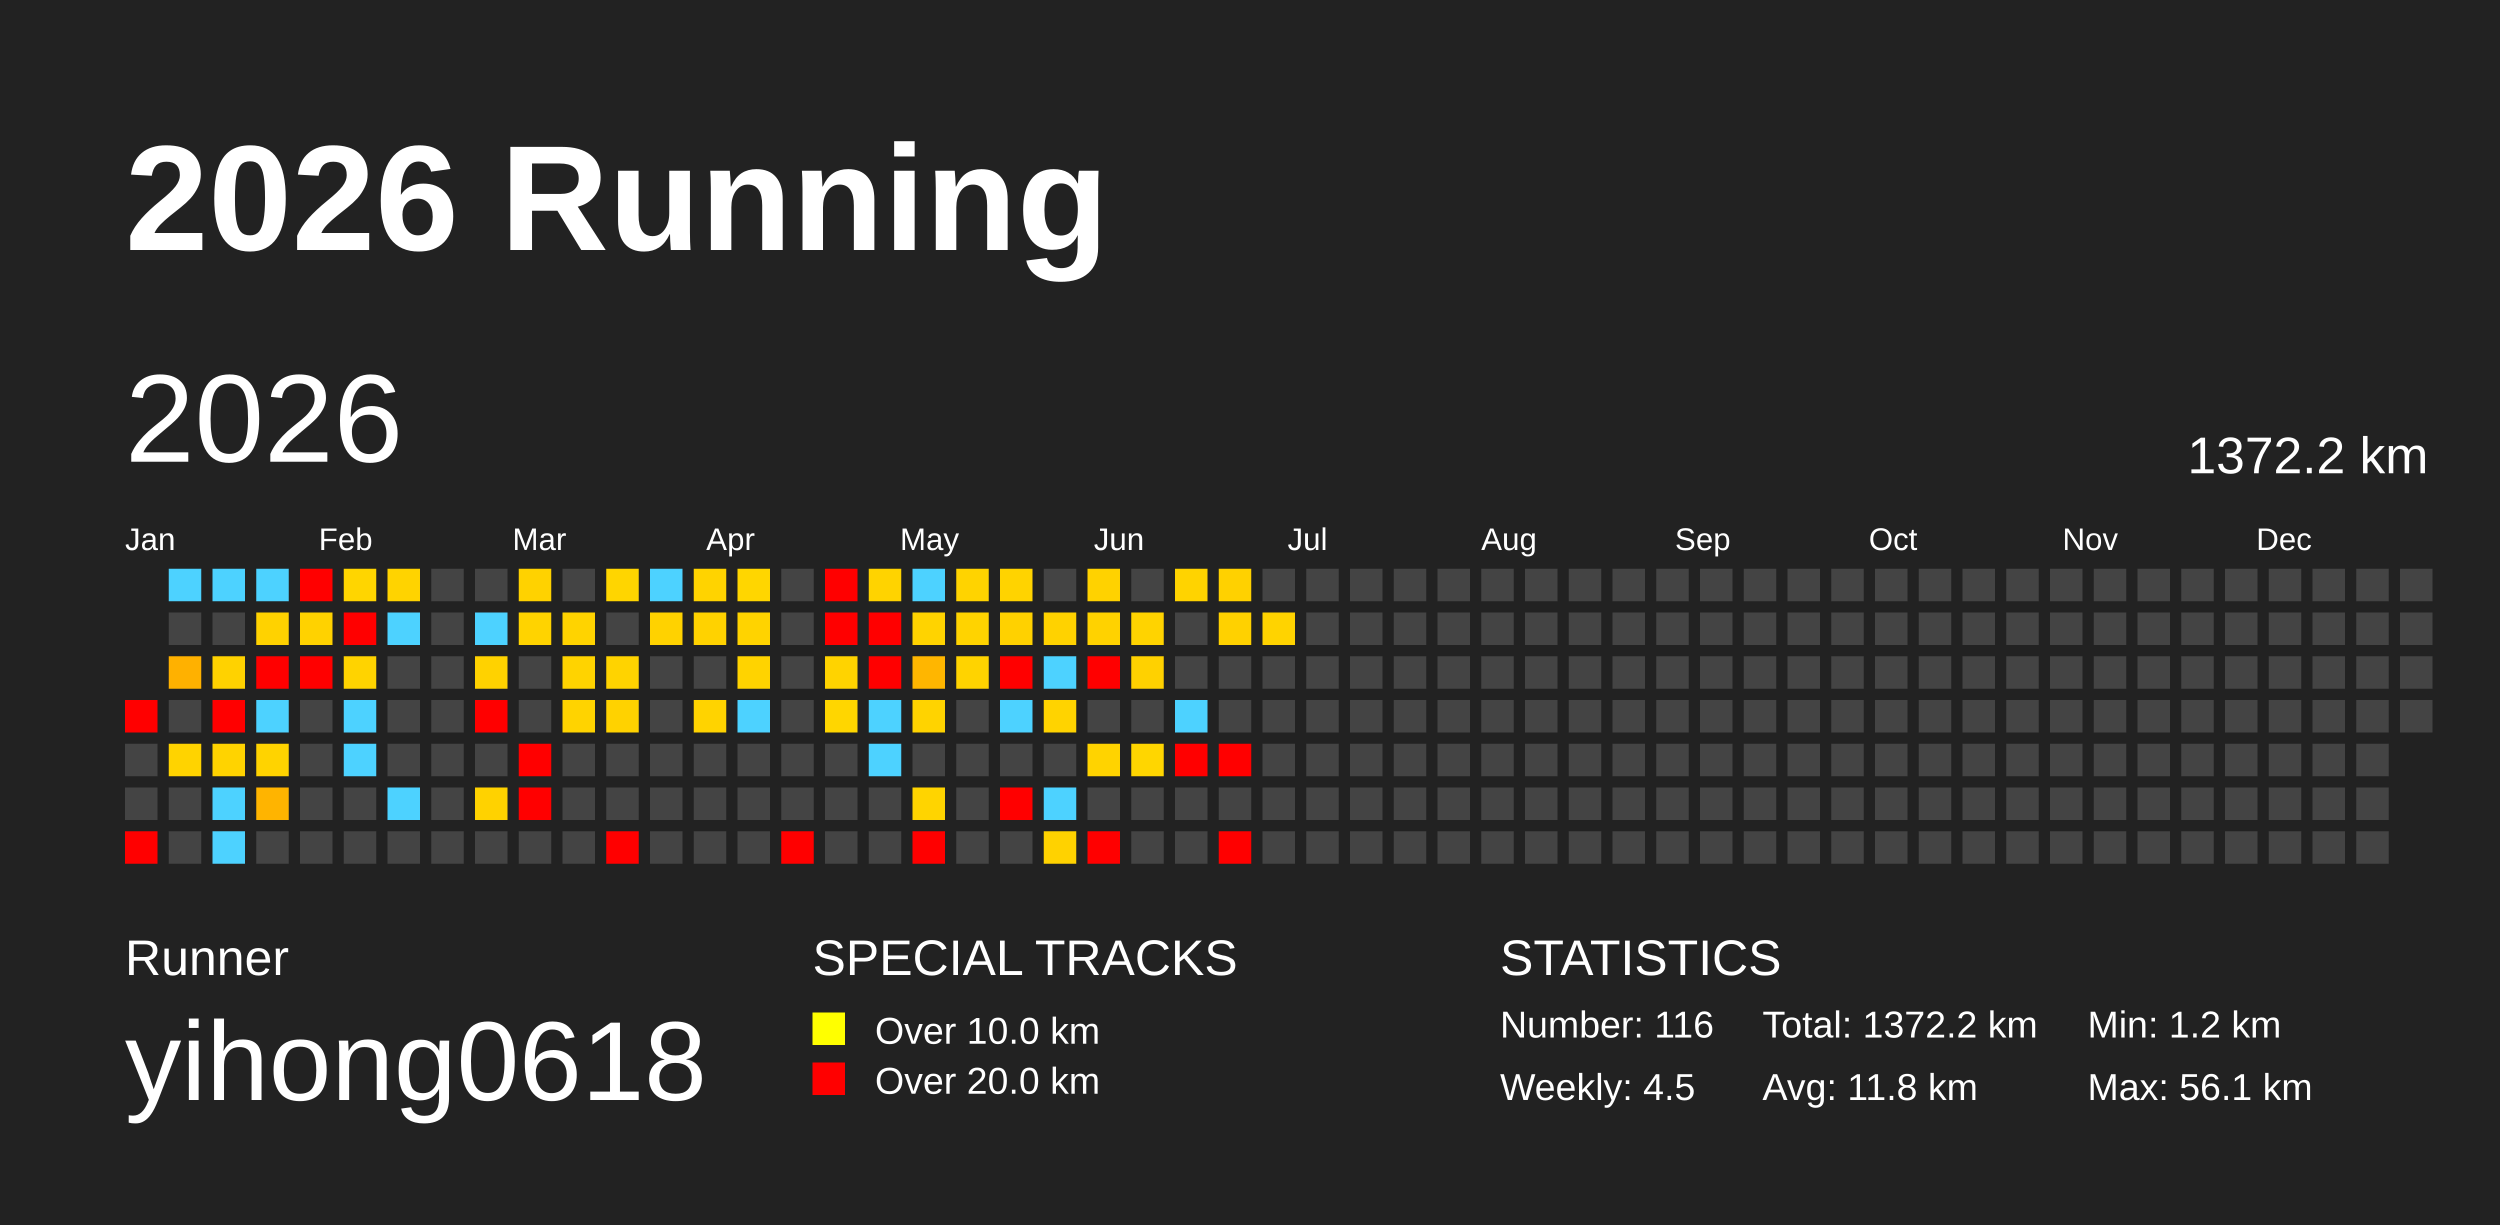
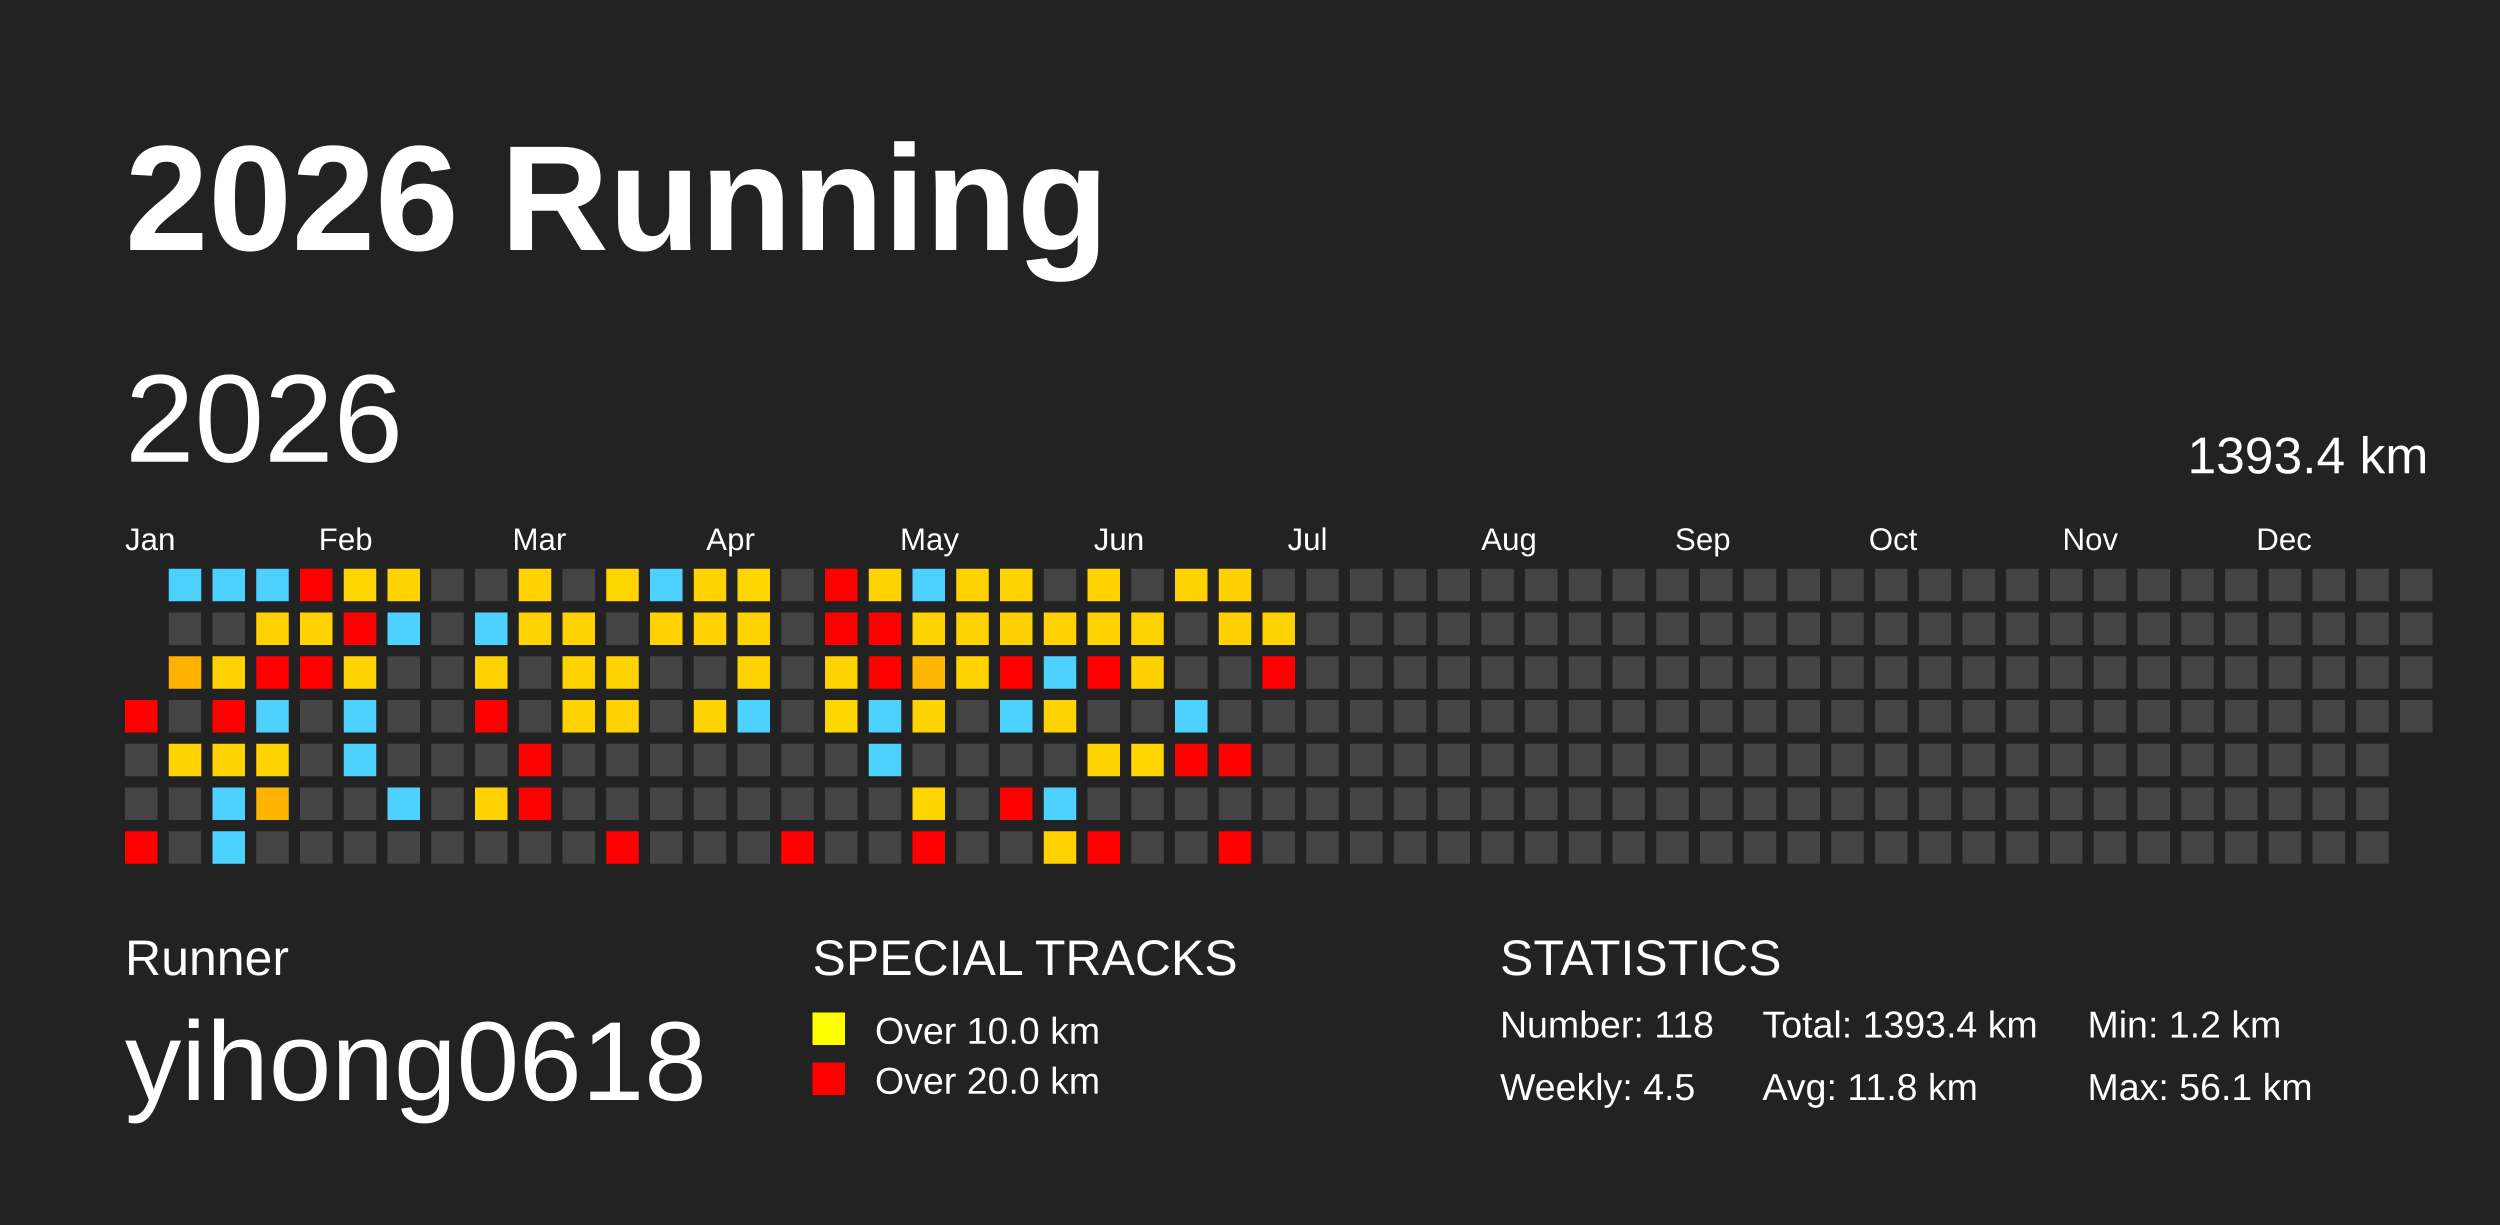
<svg xmlns="http://www.w3.org/2000/svg" baseProfile="full" height="98mm" version="1.1" viewBox="0,0,200,98" width="200mm">
  <defs />
  <rect fill="#222222" height="98" width="200" x="0" y="0" />
  <text fill="#FFFFFF" style="font-size:12px; font-family:Arial; font-weight:bold;" x="10" y="20">2026 Running</text>
  <text fill="#FFFFFF" style="font-size:4px; font-family:Arial" x="10" y="78">Runner</text>
  <text fill="#FFFFFF" style="font-size:9px; font-family:Arial" x="10" y="88">yihong0618</text>
  <text fill="#FFFFFF" style="font-size:4px; font-family:Arial" x="65" y="78">SPECIAL TRACKS</text>
  <rect fill="yellow" height="2.6" width="2.6" x="65" y="81" />
  <text fill="#FFFFFF" style="font-size:3px; font-family:Arial" x="70" y="83.5">Over 10.0 km</text>
  <rect fill="red" height="2.6" width="2.6" x="65" y="85" />
  <text fill="#FFFFFF" style="font-size:3px; font-family:Arial" x="70" y="87.5">Over 20.0 km</text>
  <text fill="#FFFFFF" style="font-size:4px; font-family:Arial" x="120" y="78">STATISTICS</text>
-   <text fill="#FFFFFF" style="font-size:3px; font-family:Arial" x="120" y="83">Number: 116</text>
+   <text fill="#FFFFFF" style="font-size:3px; font-family:Arial" x="120" y="83">Number: 118</text>
  <text fill="#FFFFFF" style="font-size:3px; font-family:Arial" x="120" y="88">Weekly: 4.5</text>
-   <text fill="#FFFFFF" style="font-size:3px; font-family:Arial" x="141" y="83">Total: 1372.2 km</text>
+   <text fill="#FFFFFF" style="font-size:3px; font-family:Arial" x="141" y="83">Total: 1393.4 km</text>
  <text fill="#FFFFFF" style="font-size:3px; font-family:Arial" x="141" y="88">Avg: 11.8 km</text>
  <text fill="#FFFFFF" style="font-size:3px; font-family:Arial" x="167" y="83">Min: 1.2 km</text>
  <text fill="#FFFFFF" style="font-size:3px; font-family:Arial" x="167" y="88">Max: 56.1 km</text>
  <text dominant-baseline="hanging" fill="#FFFFFF" style="font-size:10.0px; font-family:Arial;" x="10" y="30">2026</text>
-   <text dominant-baseline="hanging" fill="#FFFFFF" style="font-size:4.125px; font-family:Arial;" x="175" y="35">1372.2 km</text>
+   <text dominant-baseline="hanging" fill="#FFFFFF" style="font-size:4.125px; font-family:Arial;" x="175" y="35">1393.4 km</text>
  <text fill="#FFFFFF" style="font-size:2.5px; font-family:Arial" x="10.0" y="44">Jan</text>
  <text fill="#FFFFFF" style="font-size:2.5px; font-family:Arial" x="25.5" y="44">Feb</text>
  <text fill="#FFFFFF" style="font-size:2.5px; font-family:Arial" x="41.0" y="44">Mar</text>
  <text fill="#FFFFFF" style="font-size:2.5px; font-family:Arial" x="56.5" y="44">Apr</text>
  <text fill="#FFFFFF" style="font-size:2.5px; font-family:Arial" x="72.0" y="44">May</text>
  <text fill="#FFFFFF" style="font-size:2.5px; font-family:Arial" x="87.5" y="44">Jun</text>
  <text fill="#FFFFFF" style="font-size:2.5px; font-family:Arial" x="103.0" y="44">Jul</text>
  <text fill="#FFFFFF" style="font-size:2.5px; font-family:Arial" x="118.5" y="44">Aug</text>
  <text fill="#FFFFFF" style="font-size:2.5px; font-family:Arial" x="134.0" y="44">Sep</text>
  <text fill="#FFFFFF" style="font-size:2.5px; font-family:Arial" x="149.5" y="44">Oct</text>
  <text fill="#FFFFFF" style="font-size:2.5px; font-family:Arial" x="165.0" y="44">Nov</text>
  <text fill="#FFFFFF" style="font-size:2.5px; font-family:Arial" x="180.5" y="44">Dec</text>
  <rect fill="red" height="2.6" width="2.6" x="10.0" y="56.0" />
  <rect fill="#444444" height="2.6" width="2.6" x="10.0" y="59.5" />
  <rect fill="#444444" height="2.6" width="2.6" x="10.0" y="63.0" />
  <rect fill="red" height="2.6" width="2.6" x="10.0" y="66.5" />
  <rect fill="#4dd2ff" height="2.6" width="2.6" x="13.5" y="45.5" />
  <rect fill="#444444" height="2.6" width="2.6" x="13.5" y="49.0" />
  <rect fill="#ffb100" height="2.6" width="2.6" x="13.5" y="52.5" />
  <rect fill="#444444" height="2.6" width="2.6" x="13.5" y="56.0" />
  <rect fill="#ffd300" height="2.6" width="2.6" x="13.5" y="59.5" />
  <rect fill="#444444" height="2.6" width="2.6" x="13.5" y="63.0" />
  <rect fill="#444444" height="2.6" width="2.6" x="13.5" y="66.5" />
  <rect fill="#4dd2ff" height="2.6" width="2.6" x="17.0" y="45.5" />
  <rect fill="#444444" height="2.6" width="2.6" x="17.0" y="49.0" />
  <rect fill="#ffd200" height="2.6" width="2.6" x="17.0" y="52.5" />
  <rect fill="red" height="2.6" width="2.6" x="17.0" y="56.0" />
  <rect fill="#ffd300" height="2.6" width="2.6" x="17.0" y="59.5" />
  <rect fill="#4dd2ff" height="2.6" width="2.6" x="17.0" y="63.0" />
  <rect fill="#4dd2ff" height="2.6" width="2.6" x="17.0" y="66.5" />
  <rect fill="#4dd2ff" height="2.6" width="2.6" x="20.5" y="45.5" />
  <rect fill="#ffd200" height="2.6" width="2.6" x="20.5" y="49.0" />
  <rect fill="red" height="2.6" width="2.6" x="20.5" y="52.5" />
  <rect fill="#4dd2ff" height="2.6" width="2.6" x="20.5" y="56.0" />
  <rect fill="#ffd300" height="2.6" width="2.6" x="20.5" y="59.5" />
  <rect fill="#ffb400" height="2.6" width="2.6" x="20.5" y="63.0" />
  <rect fill="#444444" height="2.6" width="2.6" x="20.5" y="66.5" />
  <rect fill="red" height="2.6" width="2.6" x="24.0" y="45.5" />
  <rect fill="#ffd200" height="2.6" width="2.6" x="24.0" y="49.0" />
  <rect fill="red" height="2.6" width="2.6" x="24.0" y="52.5" />
  <rect fill="#444444" height="2.6" width="2.6" x="24.0" y="56.0" />
  <rect fill="#444444" height="2.6" width="2.6" x="24.0" y="59.5" />
  <rect fill="#444444" height="2.6" width="2.6" x="24.0" y="63.0" />
  <rect fill="#444444" height="2.6" width="2.6" x="24.0" y="66.5" />
  <rect fill="#ffd500" height="2.6" width="2.6" x="27.5" y="45.5" />
  <rect fill="red" height="2.6" width="2.6" x="27.5" y="49.0" />
  <rect fill="#ffd300" height="2.6" width="2.6" x="27.5" y="52.5" />
  <rect fill="#4dd2ff" height="2.6" width="2.6" x="27.5" y="56.0" />
  <rect fill="#4dd2ff" height="2.6" width="2.6" x="27.5" y="59.5" />
  <rect fill="#444444" height="2.6" width="2.6" x="27.5" y="63.0" />
  <rect fill="#444444" height="2.6" width="2.6" x="27.5" y="66.5" />
  <rect fill="#ffd300" height="2.6" width="2.6" x="31.0" y="45.5" />
  <rect fill="#4dd2ff" height="2.6" width="2.6" x="31.0" y="49.0" />
  <rect fill="#444444" height="2.6" width="2.6" x="31.0" y="52.5" />
  <rect fill="#444444" height="2.6" width="2.6" x="31.0" y="56.0" />
  <rect fill="#444444" height="2.6" width="2.6" x="31.0" y="59.5" />
  <rect fill="#4dd2ff" height="2.6" width="2.6" x="31.0" y="63.0" />
  <rect fill="#444444" height="2.6" width="2.6" x="31.0" y="66.5" />
  <rect fill="#444444" height="2.6" width="2.6" x="34.5" y="45.5" />
  <rect fill="#444444" height="2.6" width="2.6" x="34.5" y="49.0" />
  <rect fill="#444444" height="2.6" width="2.6" x="34.5" y="52.5" />
  <rect fill="#444444" height="2.6" width="2.6" x="34.5" y="56.0" />
  <rect fill="#444444" height="2.6" width="2.6" x="34.5" y="59.5" />
  <rect fill="#444444" height="2.6" width="2.6" x="34.5" y="63.0" />
  <rect fill="#444444" height="2.6" width="2.6" x="34.5" y="66.5" />
  <rect fill="#444444" height="2.6" width="2.6" x="38.0" y="45.5" />
  <rect fill="#4dd2ff" height="2.6" width="2.6" x="38.0" y="49.0" />
  <rect fill="#ffd200" height="2.6" width="2.6" x="38.0" y="52.5" />
  <rect fill="red" height="2.6" width="2.6" x="38.0" y="56.0" />
  <rect fill="#444444" height="2.6" width="2.6" x="38.0" y="59.5" />
  <rect fill="#ffd200" height="2.6" width="2.6" x="38.0" y="63.0" />
  <rect fill="#444444" height="2.6" width="2.6" x="38.0" y="66.5" />
  <rect fill="#ffd200" height="2.6" width="2.6" x="41.5" y="45.5" />
  <rect fill="#ffd300" height="2.6" width="2.6" x="41.5" y="49.0" />
  <rect fill="#444444" height="2.6" width="2.6" x="41.5" y="52.5" />
  <rect fill="#444444" height="2.6" width="2.6" x="41.5" y="56.0" />
  <rect fill="red" height="2.6" width="2.6" x="41.5" y="59.5" />
  <rect fill="red" height="2.6" width="2.6" x="41.5" y="63.0" />
  <rect fill="#444444" height="2.6" width="2.6" x="41.5" y="66.5" />
  <rect fill="#444444" height="2.6" width="2.6" x="45.0" y="45.5" />
  <rect fill="#ffd300" height="2.6" width="2.6" x="45.0" y="49.0" />
  <rect fill="#ffd300" height="2.6" width="2.6" x="45.0" y="52.5" />
  <rect fill="#ffd300" height="2.6" width="2.6" x="45.0" y="56.0" />
  <rect fill="#444444" height="2.6" width="2.6" x="45.0" y="59.5" />
  <rect fill="#444444" height="2.6" width="2.6" x="45.0" y="63.0" />
  <rect fill="#444444" height="2.6" width="2.6" x="45.0" y="66.5" />
  <rect fill="#ffd500" height="2.6" width="2.6" x="48.5" y="45.5" />
  <rect fill="#444444" height="2.6" width="2.6" x="48.5" y="49.0" />
  <rect fill="#ffd300" height="2.6" width="2.6" x="48.5" y="52.5" />
  <rect fill="#ffd200" height="2.6" width="2.6" x="48.5" y="56.0" />
  <rect fill="#444444" height="2.6" width="2.6" x="48.5" y="59.5" />
  <rect fill="#444444" height="2.6" width="2.6" x="48.5" y="63.0" />
  <rect fill="red" height="2.6" width="2.6" x="48.5" y="66.5" />
  <rect fill="#4dd2ff" height="2.6" width="2.6" x="52.0" y="45.5" />
  <rect fill="#ffd200" height="2.6" width="2.6" x="52.0" y="49.0" />
  <rect fill="#444444" height="2.6" width="2.6" x="52.0" y="52.5" />
  <rect fill="#444444" height="2.6" width="2.6" x="52.0" y="56.0" />
  <rect fill="#444444" height="2.6" width="2.6" x="52.0" y="59.5" />
  <rect fill="#444444" height="2.6" width="2.6" x="52.0" y="63.0" />
  <rect fill="#444444" height="2.6" width="2.6" x="52.0" y="66.5" />
  <rect fill="#ffd300" height="2.6" width="2.6" x="55.5" y="45.5" />
  <rect fill="#ffd200" height="2.6" width="2.6" x="55.5" y="49.0" />
  <rect fill="#444444" height="2.6" width="2.6" x="55.5" y="52.5" />
  <rect fill="#ffd300" height="2.6" width="2.6" x="55.5" y="56.0" />
  <rect fill="#444444" height="2.6" width="2.6" x="55.5" y="59.5" />
  <rect fill="#444444" height="2.6" width="2.6" x="55.5" y="63.0" />
  <rect fill="#444444" height="2.6" width="2.6" x="55.5" y="66.5" />
  <rect fill="#ffd600" height="2.6" width="2.6" x="59.0" y="45.5" />
  <rect fill="#ffd300" height="2.6" width="2.6" x="59.0" y="49.0" />
  <rect fill="#ffd300" height="2.6" width="2.6" x="59.0" y="52.5" />
  <rect fill="#4dd2ff" height="2.6" width="2.6" x="59.0" y="56.0" />
  <rect fill="#444444" height="2.6" width="2.6" x="59.0" y="59.5" />
  <rect fill="#444444" height="2.6" width="2.6" x="59.0" y="63.0" />
  <rect fill="#444444" height="2.6" width="2.6" x="59.0" y="66.5" />
  <rect fill="#444444" height="2.6" width="2.6" x="62.5" y="45.5" />
  <rect fill="#444444" height="2.6" width="2.6" x="62.5" y="49.0" />
  <rect fill="#444444" height="2.6" width="2.6" x="62.5" y="52.5" />
  <rect fill="#444444" height="2.6" width="2.6" x="62.5" y="56.0" />
  <rect fill="#444444" height="2.6" width="2.6" x="62.5" y="59.5" />
  <rect fill="#444444" height="2.6" width="2.6" x="62.5" y="63.0" />
  <rect fill="red" height="2.6" width="2.6" x="62.5" y="66.5" />
  <rect fill="red" height="2.6" width="2.6" x="66.0" y="45.5" />
  <rect fill="red" height="2.6" width="2.6" x="66.0" y="49.0" />
  <rect fill="#ffd300" height="2.6" width="2.6" x="66.0" y="52.5" />
  <rect fill="#ffd600" height="2.6" width="2.6" x="66.0" y="56.0" />
  <rect fill="#444444" height="2.6" width="2.6" x="66.0" y="59.5" />
  <rect fill="#444444" height="2.6" width="2.6" x="66.0" y="63.0" />
  <rect fill="#444444" height="2.6" width="2.6" x="66.0" y="66.5" />
  <rect fill="#ffd300" height="2.6" width="2.6" x="69.5" y="45.5" />
  <rect fill="red" height="2.6" width="2.6" x="69.5" y="49.0" />
  <rect fill="red" height="2.6" width="2.6" x="69.5" y="52.5" />
  <rect fill="#4dd2ff" height="2.6" width="2.6" x="69.5" y="56.0" />
  <rect fill="#4dd2ff" height="2.6" width="2.6" x="69.5" y="59.5" />
  <rect fill="#444444" height="2.6" width="2.6" x="69.5" y="63.0" />
  <rect fill="#444444" height="2.6" width="2.6" x="69.5" y="66.5" />
  <rect fill="#4dd2ff" height="2.6" width="2.6" x="73.0" y="45.5" />
  <rect fill="#ffd300" height="2.6" width="2.6" x="73.0" y="49.0" />
  <rect fill="#ffb600" height="2.6" width="2.6" x="73.0" y="52.5" />
  <rect fill="#ffd300" height="2.6" width="2.6" x="73.0" y="56.0" />
  <rect fill="#444444" height="2.6" width="2.6" x="73.0" y="59.5" />
  <rect fill="#ffd400" height="2.6" width="2.6" x="73.0" y="63.0" />
  <rect fill="red" height="2.6" width="2.6" x="73.0" y="66.5" />
  <rect fill="#ffd300" height="2.6" width="2.6" x="76.5" y="45.5" />
  <rect fill="#ffd300" height="2.6" width="2.6" x="76.5" y="49.0" />
  <rect fill="#ffd300" height="2.6" width="2.6" x="76.5" y="52.5" />
  <rect fill="#444444" height="2.6" width="2.6" x="76.5" y="56.0" />
  <rect fill="#444444" height="2.6" width="2.6" x="76.5" y="59.5" />
  <rect fill="#444444" height="2.6" width="2.6" x="76.5" y="63.0" />
  <rect fill="#444444" height="2.6" width="2.6" x="76.5" y="66.5" />
  <rect fill="#ffd300" height="2.6" width="2.6" x="80.0" y="45.5" />
  <rect fill="#ffd100" height="2.6" width="2.6" x="80.0" y="49.0" />
  <rect fill="red" height="2.6" width="2.6" x="80.0" y="52.5" />
  <rect fill="#4dd2ff" height="2.6" width="2.6" x="80.0" y="56.0" />
  <rect fill="#444444" height="2.6" width="2.6" x="80.0" y="59.5" />
  <rect fill="red" height="2.6" width="2.6" x="80.0" y="63.0" />
  <rect fill="#444444" height="2.6" width="2.6" x="80.0" y="66.5" />
  <rect fill="#444444" height="2.6" width="2.6" x="83.5" y="45.5" />
  <rect fill="#ffd200" height="2.6" width="2.6" x="83.5" y="49.0" />
  <rect fill="#4dd2ff" height="2.6" width="2.6" x="83.5" y="52.5" />
  <rect fill="#ffd300" height="2.6" width="2.6" x="83.5" y="56.0" />
  <rect fill="#444444" height="2.6" width="2.6" x="83.5" y="59.5" />
  <rect fill="#4dd2ff" height="2.6" width="2.6" x="83.5" y="63.0" />
  <rect fill="#ffd200" height="2.6" width="2.6" x="83.5" y="66.5" />
  <rect fill="#ffd200" height="2.6" width="2.6" x="87.0" y="45.5" />
  <rect fill="#ffd200" height="2.6" width="2.6" x="87.0" y="49.0" />
  <rect fill="red" height="2.6" width="2.6" x="87.0" y="52.5" />
  <rect fill="#444444" height="2.6" width="2.6" x="87.0" y="56.0" />
  <rect fill="#ffd300" height="2.6" width="2.6" x="87.0" y="59.5" />
  <rect fill="#444444" height="2.6" width="2.6" x="87.0" y="63.0" />
  <rect fill="red" height="2.6" width="2.6" x="87.0" y="66.5" />
  <rect fill="#444444" height="2.6" width="2.6" x="90.5" y="45.5" />
  <rect fill="#ffd300" height="2.6" width="2.6" x="90.5" y="49.0" />
  <rect fill="#ffd100" height="2.6" width="2.6" x="90.5" y="52.5" />
  <rect fill="#444444" height="2.6" width="2.6" x="90.5" y="56.0" />
  <rect fill="#ffd600" height="2.6" width="2.6" x="90.5" y="59.5" />
  <rect fill="#444444" height="2.6" width="2.6" x="90.5" y="63.0" />
  <rect fill="#444444" height="2.6" width="2.6" x="90.5" y="66.5" />
  <rect fill="#ffd300" height="2.6" width="2.6" x="94.0" y="45.5" />
  <rect fill="#444444" height="2.6" width="2.6" x="94.0" y="49.0" />
  <rect fill="#444444" height="2.6" width="2.6" x="94.0" y="52.5" />
  <rect fill="#4dd2ff" height="2.6" width="2.6" x="94.0" y="56.0" />
  <rect fill="red" height="2.6" width="2.6" x="94.0" y="59.5" />
  <rect fill="#444444" height="2.6" width="2.6" x="94.0" y="63.0" />
  <rect fill="#444444" height="2.6" width="2.6" x="94.0" y="66.5" />
  <rect fill="#ffd100" height="2.6" width="2.6" x="97.5" y="45.5" />
  <rect fill="#ffd100" height="2.6" width="2.6" x="97.5" y="49.0" />
  <rect fill="#444444" height="2.6" width="2.6" x="97.5" y="52.5" />
  <rect fill="#444444" height="2.6" width="2.6" x="97.5" y="56.0" />
  <rect fill="red" height="2.6" width="2.6" x="97.5" y="59.5" />
  <rect fill="#444444" height="2.6" width="2.6" x="97.5" y="63.0" />
  <rect fill="red" height="2.6" width="2.6" x="97.5" y="66.5" />
  <rect fill="#444444" height="2.6" width="2.6" x="101.0" y="45.5" />
  <rect fill="#ffd300" height="2.6" width="2.6" x="101.0" y="49.0" />
-   <rect fill="#444444" height="2.6" width="2.6" x="101.0" y="52.5" />
+   <rect fill="red" height="2.6" width="2.6" x="101.0" y="52.5" />
  <rect fill="#444444" height="2.6" width="2.6" x="101.0" y="56.0" />
  <rect fill="#444444" height="2.6" width="2.6" x="101.0" y="59.5" />
  <rect fill="#444444" height="2.6" width="2.6" x="101.0" y="63.0" />
  <rect fill="#444444" height="2.6" width="2.6" x="101.0" y="66.5" />
  <rect fill="#444444" height="2.6" width="2.6" x="104.5" y="45.5" />
  <rect fill="#444444" height="2.6" width="2.6" x="104.5" y="49.0" />
  <rect fill="#444444" height="2.6" width="2.6" x="104.5" y="52.5" />
  <rect fill="#444444" height="2.6" width="2.6" x="104.5" y="56.0" />
  <rect fill="#444444" height="2.6" width="2.6" x="104.5" y="59.5" />
  <rect fill="#444444" height="2.6" width="2.6" x="104.5" y="63.0" />
  <rect fill="#444444" height="2.6" width="2.6" x="104.5" y="66.5" />
  <rect fill="#444444" height="2.6" width="2.6" x="108.0" y="45.5" />
  <rect fill="#444444" height="2.6" width="2.6" x="108.0" y="49.0" />
  <rect fill="#444444" height="2.6" width="2.6" x="108.0" y="52.5" />
  <rect fill="#444444" height="2.6" width="2.6" x="108.0" y="56.0" />
  <rect fill="#444444" height="2.6" width="2.6" x="108.0" y="59.5" />
  <rect fill="#444444" height="2.6" width="2.6" x="108.0" y="63.0" />
  <rect fill="#444444" height="2.6" width="2.6" x="108.0" y="66.5" />
  <rect fill="#444444" height="2.6" width="2.6" x="111.5" y="45.5" />
  <rect fill="#444444" height="2.6" width="2.6" x="111.5" y="49.0" />
  <rect fill="#444444" height="2.6" width="2.6" x="111.5" y="52.5" />
  <rect fill="#444444" height="2.6" width="2.6" x="111.5" y="56.0" />
  <rect fill="#444444" height="2.6" width="2.6" x="111.5" y="59.5" />
  <rect fill="#444444" height="2.6" width="2.6" x="111.5" y="63.0" />
  <rect fill="#444444" height="2.6" width="2.6" x="111.5" y="66.5" />
  <rect fill="#444444" height="2.6" width="2.6" x="115.0" y="45.5" />
  <rect fill="#444444" height="2.6" width="2.6" x="115.0" y="49.0" />
  <rect fill="#444444" height="2.6" width="2.6" x="115.0" y="52.5" />
  <rect fill="#444444" height="2.6" width="2.6" x="115.0" y="56.0" />
  <rect fill="#444444" height="2.6" width="2.6" x="115.0" y="59.5" />
  <rect fill="#444444" height="2.6" width="2.6" x="115.0" y="63.0" />
  <rect fill="#444444" height="2.6" width="2.6" x="115.0" y="66.5" />
  <rect fill="#444444" height="2.6" width="2.6" x="118.5" y="45.5" />
  <rect fill="#444444" height="2.6" width="2.6" x="118.5" y="49.0" />
  <rect fill="#444444" height="2.6" width="2.6" x="118.5" y="52.5" />
  <rect fill="#444444" height="2.6" width="2.6" x="118.5" y="56.0" />
  <rect fill="#444444" height="2.6" width="2.6" x="118.5" y="59.5" />
  <rect fill="#444444" height="2.6" width="2.6" x="118.5" y="63.0" />
  <rect fill="#444444" height="2.6" width="2.6" x="118.5" y="66.5" />
  <rect fill="#444444" height="2.6" width="2.6" x="122.0" y="45.5" />
  <rect fill="#444444" height="2.6" width="2.6" x="122.0" y="49.0" />
  <rect fill="#444444" height="2.6" width="2.6" x="122.0" y="52.5" />
  <rect fill="#444444" height="2.6" width="2.6" x="122.0" y="56.0" />
  <rect fill="#444444" height="2.6" width="2.6" x="122.0" y="59.5" />
  <rect fill="#444444" height="2.6" width="2.6" x="122.0" y="63.0" />
  <rect fill="#444444" height="2.6" width="2.6" x="122.0" y="66.5" />
  <rect fill="#444444" height="2.6" width="2.6" x="125.5" y="45.5" />
  <rect fill="#444444" height="2.6" width="2.6" x="125.5" y="49.0" />
  <rect fill="#444444" height="2.6" width="2.6" x="125.5" y="52.5" />
  <rect fill="#444444" height="2.6" width="2.6" x="125.5" y="56.0" />
  <rect fill="#444444" height="2.6" width="2.6" x="125.5" y="59.5" />
  <rect fill="#444444" height="2.6" width="2.6" x="125.5" y="63.0" />
  <rect fill="#444444" height="2.6" width="2.6" x="125.5" y="66.5" />
  <rect fill="#444444" height="2.6" width="2.6" x="129.0" y="45.5" />
  <rect fill="#444444" height="2.6" width="2.6" x="129.0" y="49.0" />
  <rect fill="#444444" height="2.6" width="2.6" x="129.0" y="52.5" />
  <rect fill="#444444" height="2.6" width="2.6" x="129.0" y="56.0" />
  <rect fill="#444444" height="2.6" width="2.6" x="129.0" y="59.5" />
  <rect fill="#444444" height="2.6" width="2.6" x="129.0" y="63.0" />
  <rect fill="#444444" height="2.6" width="2.6" x="129.0" y="66.5" />
  <rect fill="#444444" height="2.6" width="2.6" x="132.5" y="45.5" />
  <rect fill="#444444" height="2.6" width="2.6" x="132.5" y="49.0" />
  <rect fill="#444444" height="2.6" width="2.6" x="132.5" y="52.5" />
  <rect fill="#444444" height="2.6" width="2.6" x="132.5" y="56.0" />
  <rect fill="#444444" height="2.6" width="2.6" x="132.5" y="59.5" />
  <rect fill="#444444" height="2.6" width="2.6" x="132.5" y="63.0" />
  <rect fill="#444444" height="2.6" width="2.6" x="132.5" y="66.5" />
  <rect fill="#444444" height="2.6" width="2.6" x="136.0" y="45.5" />
  <rect fill="#444444" height="2.6" width="2.6" x="136.0" y="49.0" />
  <rect fill="#444444" height="2.6" width="2.6" x="136.0" y="52.5" />
  <rect fill="#444444" height="2.6" width="2.6" x="136.0" y="56.0" />
  <rect fill="#444444" height="2.6" width="2.6" x="136.0" y="59.5" />
  <rect fill="#444444" height="2.6" width="2.6" x="136.0" y="63.0" />
  <rect fill="#444444" height="2.6" width="2.6" x="136.0" y="66.5" />
  <rect fill="#444444" height="2.6" width="2.6" x="139.5" y="45.5" />
  <rect fill="#444444" height="2.6" width="2.6" x="139.5" y="49.0" />
  <rect fill="#444444" height="2.6" width="2.6" x="139.5" y="52.5" />
  <rect fill="#444444" height="2.6" width="2.6" x="139.5" y="56.0" />
  <rect fill="#444444" height="2.6" width="2.6" x="139.5" y="59.5" />
  <rect fill="#444444" height="2.6" width="2.6" x="139.5" y="63.0" />
  <rect fill="#444444" height="2.6" width="2.6" x="139.5" y="66.5" />
  <rect fill="#444444" height="2.6" width="2.6" x="143.0" y="45.5" />
  <rect fill="#444444" height="2.6" width="2.6" x="143.0" y="49.0" />
  <rect fill="#444444" height="2.6" width="2.6" x="143.0" y="52.5" />
  <rect fill="#444444" height="2.6" width="2.6" x="143.0" y="56.0" />
  <rect fill="#444444" height="2.6" width="2.6" x="143.0" y="59.5" />
  <rect fill="#444444" height="2.6" width="2.6" x="143.0" y="63.0" />
  <rect fill="#444444" height="2.6" width="2.6" x="143.0" y="66.5" />
  <rect fill="#444444" height="2.6" width="2.6" x="146.5" y="45.5" />
  <rect fill="#444444" height="2.6" width="2.6" x="146.5" y="49.0" />
  <rect fill="#444444" height="2.6" width="2.6" x="146.5" y="52.5" />
  <rect fill="#444444" height="2.6" width="2.6" x="146.5" y="56.0" />
  <rect fill="#444444" height="2.6" width="2.6" x="146.5" y="59.5" />
  <rect fill="#444444" height="2.6" width="2.6" x="146.5" y="63.0" />
  <rect fill="#444444" height="2.6" width="2.6" x="146.5" y="66.5" />
  <rect fill="#444444" height="2.6" width="2.6" x="150.0" y="45.5" />
  <rect fill="#444444" height="2.6" width="2.6" x="150.0" y="49.0" />
  <rect fill="#444444" height="2.6" width="2.6" x="150.0" y="52.5" />
  <rect fill="#444444" height="2.6" width="2.6" x="150.0" y="56.0" />
  <rect fill="#444444" height="2.6" width="2.6" x="150.0" y="59.5" />
  <rect fill="#444444" height="2.6" width="2.6" x="150.0" y="63.0" />
  <rect fill="#444444" height="2.6" width="2.6" x="150.0" y="66.5" />
  <rect fill="#444444" height="2.6" width="2.6" x="153.5" y="45.5" />
  <rect fill="#444444" height="2.6" width="2.6" x="153.5" y="49.0" />
  <rect fill="#444444" height="2.6" width="2.6" x="153.5" y="52.5" />
  <rect fill="#444444" height="2.6" width="2.6" x="153.5" y="56.0" />
  <rect fill="#444444" height="2.6" width="2.6" x="153.5" y="59.5" />
  <rect fill="#444444" height="2.6" width="2.6" x="153.5" y="63.0" />
  <rect fill="#444444" height="2.6" width="2.6" x="153.5" y="66.5" />
  <rect fill="#444444" height="2.6" width="2.6" x="157.0" y="45.5" />
  <rect fill="#444444" height="2.6" width="2.6" x="157.0" y="49.0" />
  <rect fill="#444444" height="2.6" width="2.6" x="157.0" y="52.5" />
  <rect fill="#444444" height="2.6" width="2.6" x="157.0" y="56.0" />
  <rect fill="#444444" height="2.6" width="2.6" x="157.0" y="59.5" />
  <rect fill="#444444" height="2.6" width="2.6" x="157.0" y="63.0" />
  <rect fill="#444444" height="2.6" width="2.6" x="157.0" y="66.5" />
  <rect fill="#444444" height="2.6" width="2.6" x="160.5" y="45.5" />
  <rect fill="#444444" height="2.6" width="2.6" x="160.5" y="49.0" />
  <rect fill="#444444" height="2.6" width="2.6" x="160.5" y="52.5" />
  <rect fill="#444444" height="2.6" width="2.6" x="160.5" y="56.0" />
  <rect fill="#444444" height="2.6" width="2.6" x="160.5" y="59.5" />
  <rect fill="#444444" height="2.6" width="2.6" x="160.5" y="63.0" />
  <rect fill="#444444" height="2.6" width="2.6" x="160.5" y="66.5" />
  <rect fill="#444444" height="2.6" width="2.6" x="164.0" y="45.5" />
  <rect fill="#444444" height="2.6" width="2.6" x="164.0" y="49.0" />
  <rect fill="#444444" height="2.6" width="2.6" x="164.0" y="52.5" />
  <rect fill="#444444" height="2.6" width="2.6" x="164.0" y="56.0" />
  <rect fill="#444444" height="2.6" width="2.6" x="164.0" y="59.5" />
  <rect fill="#444444" height="2.6" width="2.6" x="164.0" y="63.0" />
  <rect fill="#444444" height="2.6" width="2.6" x="164.0" y="66.5" />
  <rect fill="#444444" height="2.6" width="2.6" x="167.5" y="45.5" />
  <rect fill="#444444" height="2.6" width="2.6" x="167.5" y="49.0" />
  <rect fill="#444444" height="2.6" width="2.6" x="167.5" y="52.5" />
  <rect fill="#444444" height="2.6" width="2.6" x="167.5" y="56.0" />
  <rect fill="#444444" height="2.6" width="2.6" x="167.5" y="59.5" />
  <rect fill="#444444" height="2.6" width="2.6" x="167.5" y="63.0" />
  <rect fill="#444444" height="2.6" width="2.6" x="167.5" y="66.5" />
  <rect fill="#444444" height="2.6" width="2.6" x="171.0" y="45.5" />
  <rect fill="#444444" height="2.6" width="2.6" x="171.0" y="49.0" />
  <rect fill="#444444" height="2.6" width="2.6" x="171.0" y="52.5" />
  <rect fill="#444444" height="2.6" width="2.6" x="171.0" y="56.0" />
  <rect fill="#444444" height="2.6" width="2.6" x="171.0" y="59.5" />
  <rect fill="#444444" height="2.6" width="2.6" x="171.0" y="63.0" />
  <rect fill="#444444" height="2.6" width="2.6" x="171.0" y="66.5" />
  <rect fill="#444444" height="2.6" width="2.6" x="174.5" y="45.5" />
  <rect fill="#444444" height="2.6" width="2.6" x="174.5" y="49.0" />
  <rect fill="#444444" height="2.6" width="2.6" x="174.5" y="52.5" />
  <rect fill="#444444" height="2.6" width="2.6" x="174.5" y="56.0" />
  <rect fill="#444444" height="2.6" width="2.6" x="174.5" y="59.5" />
  <rect fill="#444444" height="2.6" width="2.6" x="174.5" y="63.0" />
  <rect fill="#444444" height="2.6" width="2.6" x="174.5" y="66.5" />
  <rect fill="#444444" height="2.6" width="2.6" x="178.0" y="45.5" />
  <rect fill="#444444" height="2.6" width="2.6" x="178.0" y="49.0" />
  <rect fill="#444444" height="2.6" width="2.6" x="178.0" y="52.5" />
  <rect fill="#444444" height="2.6" width="2.6" x="178.0" y="56.0" />
  <rect fill="#444444" height="2.6" width="2.6" x="178.0" y="59.5" />
  <rect fill="#444444" height="2.6" width="2.6" x="178.0" y="63.0" />
  <rect fill="#444444" height="2.6" width="2.6" x="178.0" y="66.5" />
  <rect fill="#444444" height="2.6" width="2.6" x="181.5" y="45.5" />
  <rect fill="#444444" height="2.6" width="2.6" x="181.5" y="49.0" />
  <rect fill="#444444" height="2.6" width="2.6" x="181.5" y="52.5" />
  <rect fill="#444444" height="2.6" width="2.6" x="181.5" y="56.0" />
  <rect fill="#444444" height="2.6" width="2.6" x="181.5" y="59.5" />
  <rect fill="#444444" height="2.6" width="2.6" x="181.5" y="63.0" />
  <rect fill="#444444" height="2.6" width="2.6" x="181.5" y="66.5" />
  <rect fill="#444444" height="2.6" width="2.6" x="185.0" y="45.5" />
  <rect fill="#444444" height="2.6" width="2.6" x="185.0" y="49.0" />
  <rect fill="#444444" height="2.6" width="2.6" x="185.0" y="52.5" />
  <rect fill="#444444" height="2.6" width="2.6" x="185.0" y="56.0" />
  <rect fill="#444444" height="2.6" width="2.6" x="185.0" y="59.5" />
  <rect fill="#444444" height="2.6" width="2.6" x="185.0" y="63.0" />
  <rect fill="#444444" height="2.6" width="2.6" x="185.0" y="66.5" />
  <rect fill="#444444" height="2.6" width="2.6" x="188.5" y="45.5" />
  <rect fill="#444444" height="2.6" width="2.6" x="188.5" y="49.0" />
  <rect fill="#444444" height="2.6" width="2.6" x="188.5" y="52.5" />
  <rect fill="#444444" height="2.6" width="2.6" x="188.5" y="56.0" />
  <rect fill="#444444" height="2.6" width="2.6" x="188.5" y="59.5" />
  <rect fill="#444444" height="2.6" width="2.6" x="188.5" y="63.0" />
  <rect fill="#444444" height="2.6" width="2.6" x="188.5" y="66.5" />
  <rect fill="#444444" height="2.6" width="2.6" x="192.0" y="45.5" />
  <rect fill="#444444" height="2.6" width="2.6" x="192.0" y="49.0" />
  <rect fill="#444444" height="2.6" width="2.6" x="192.0" y="52.5" />
  <rect fill="#444444" height="2.6" width="2.6" x="192.0" y="56.0" />
</svg>
